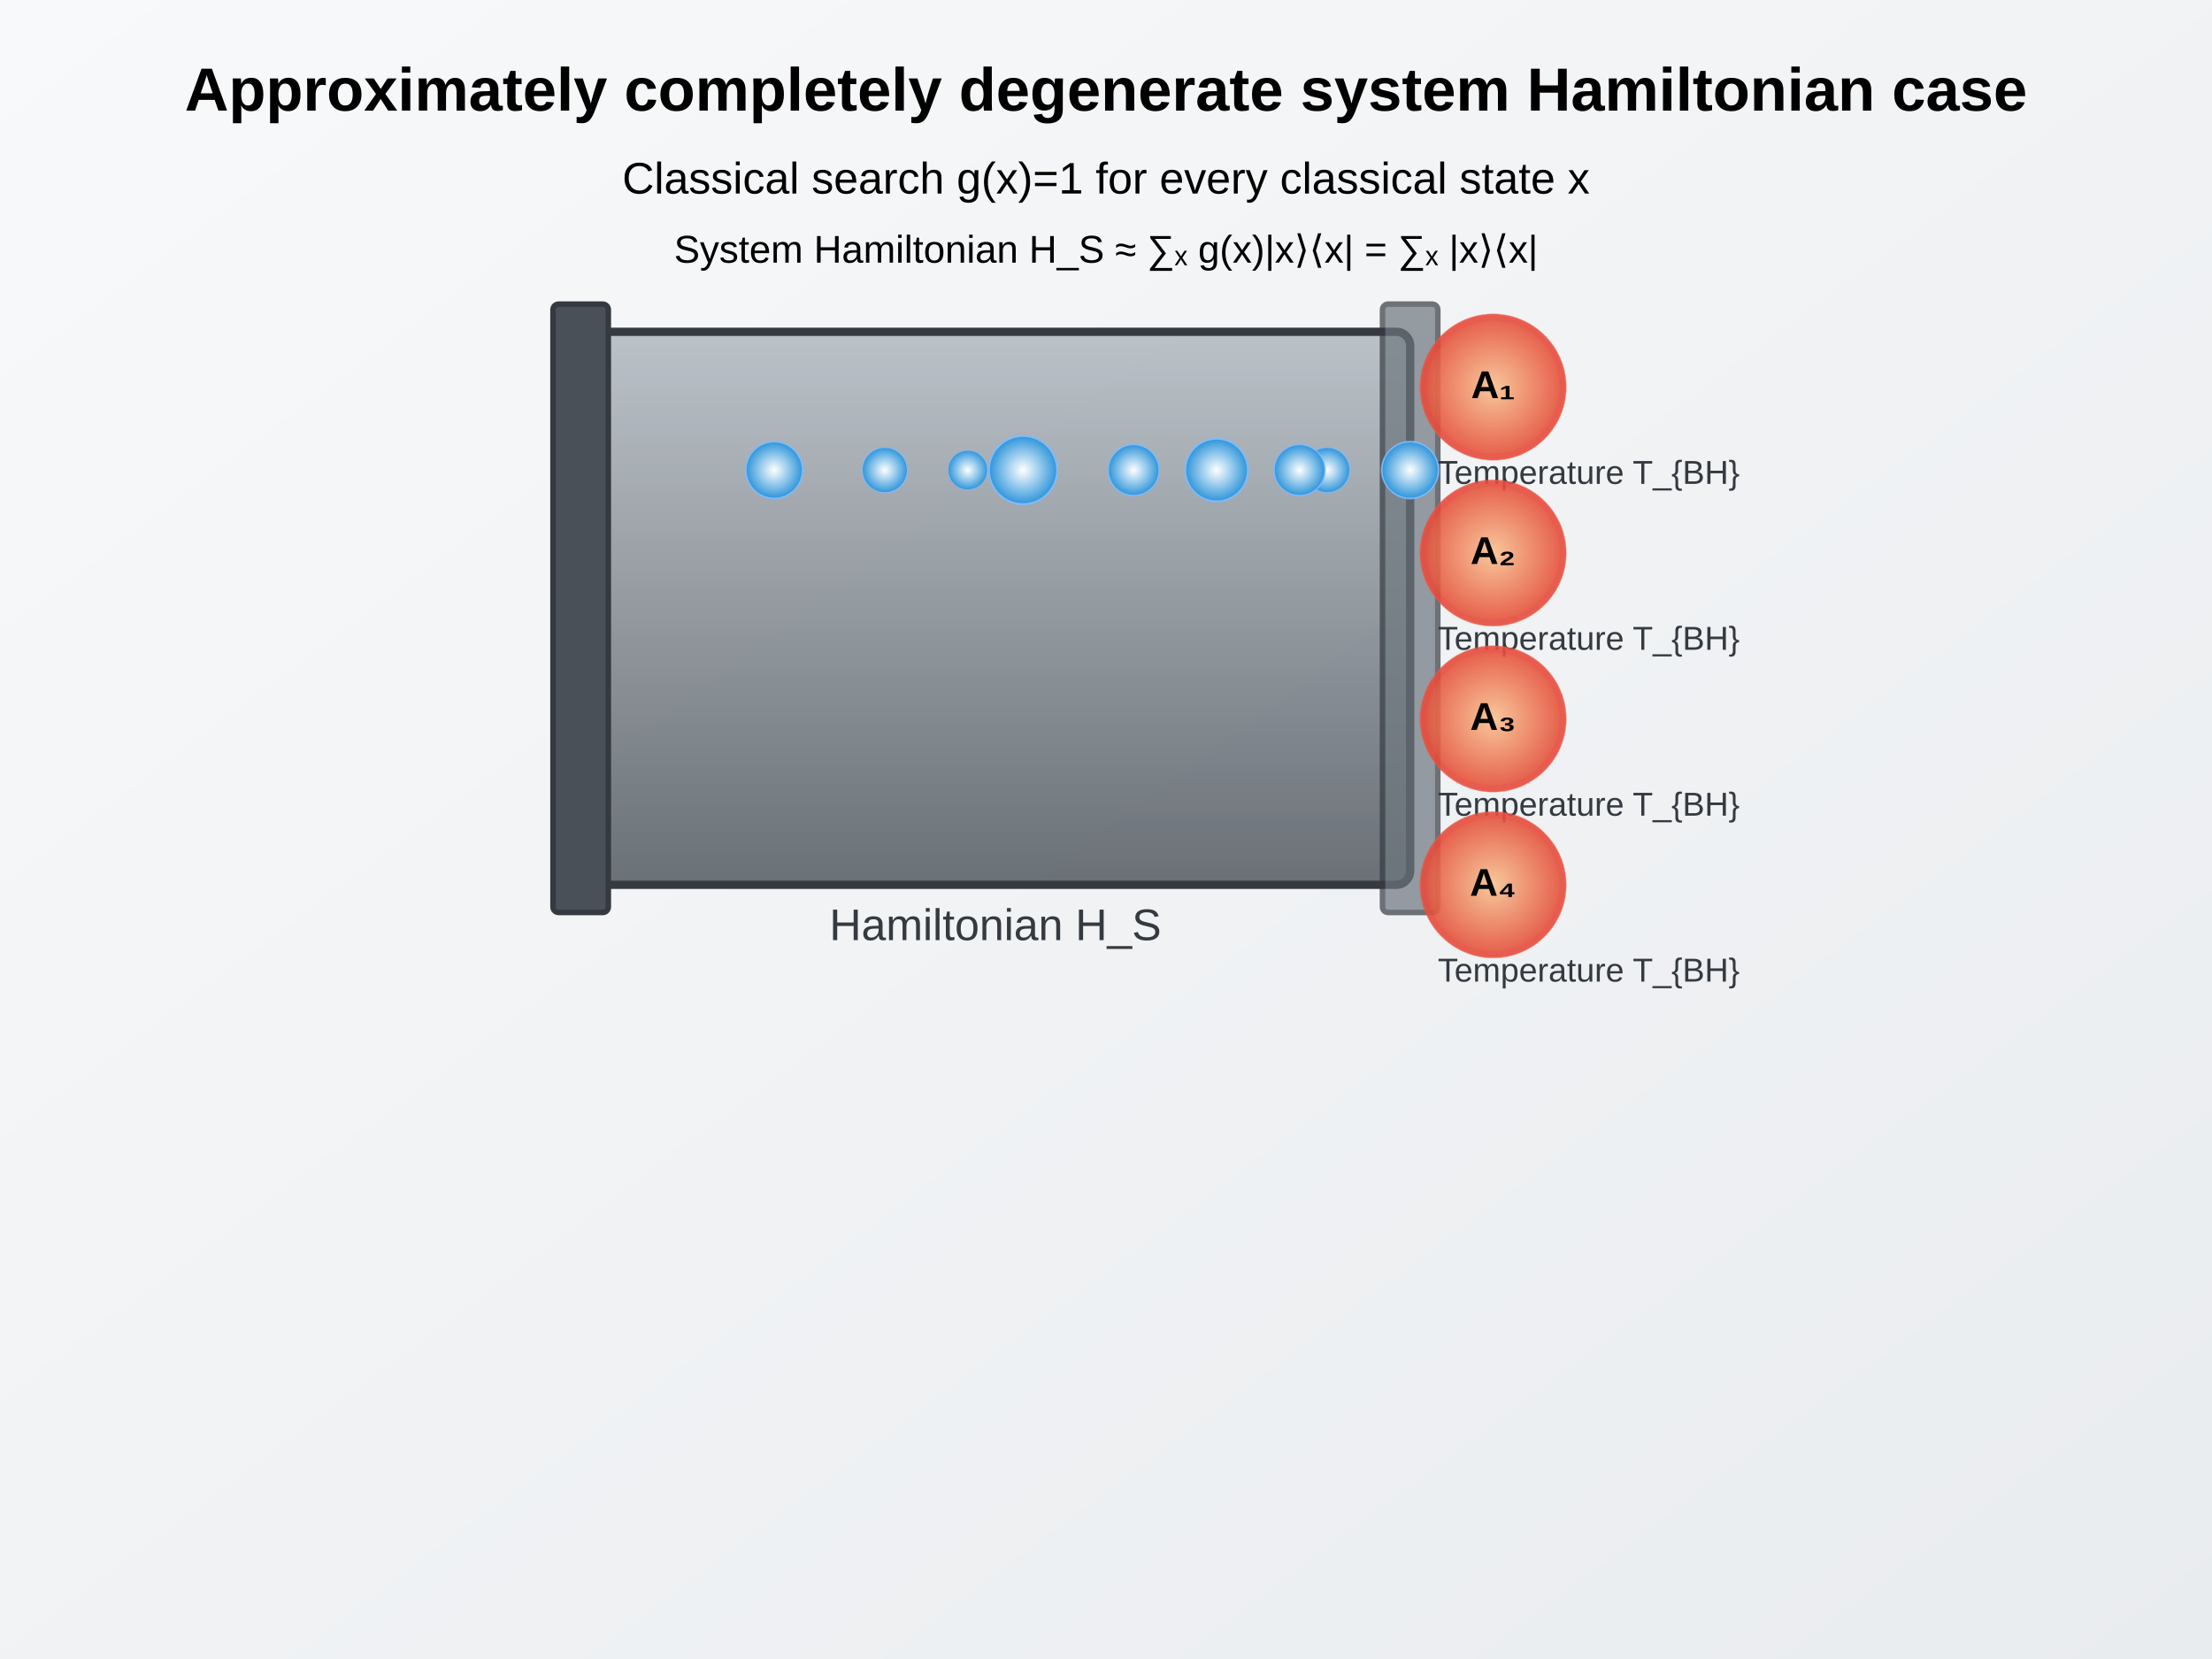
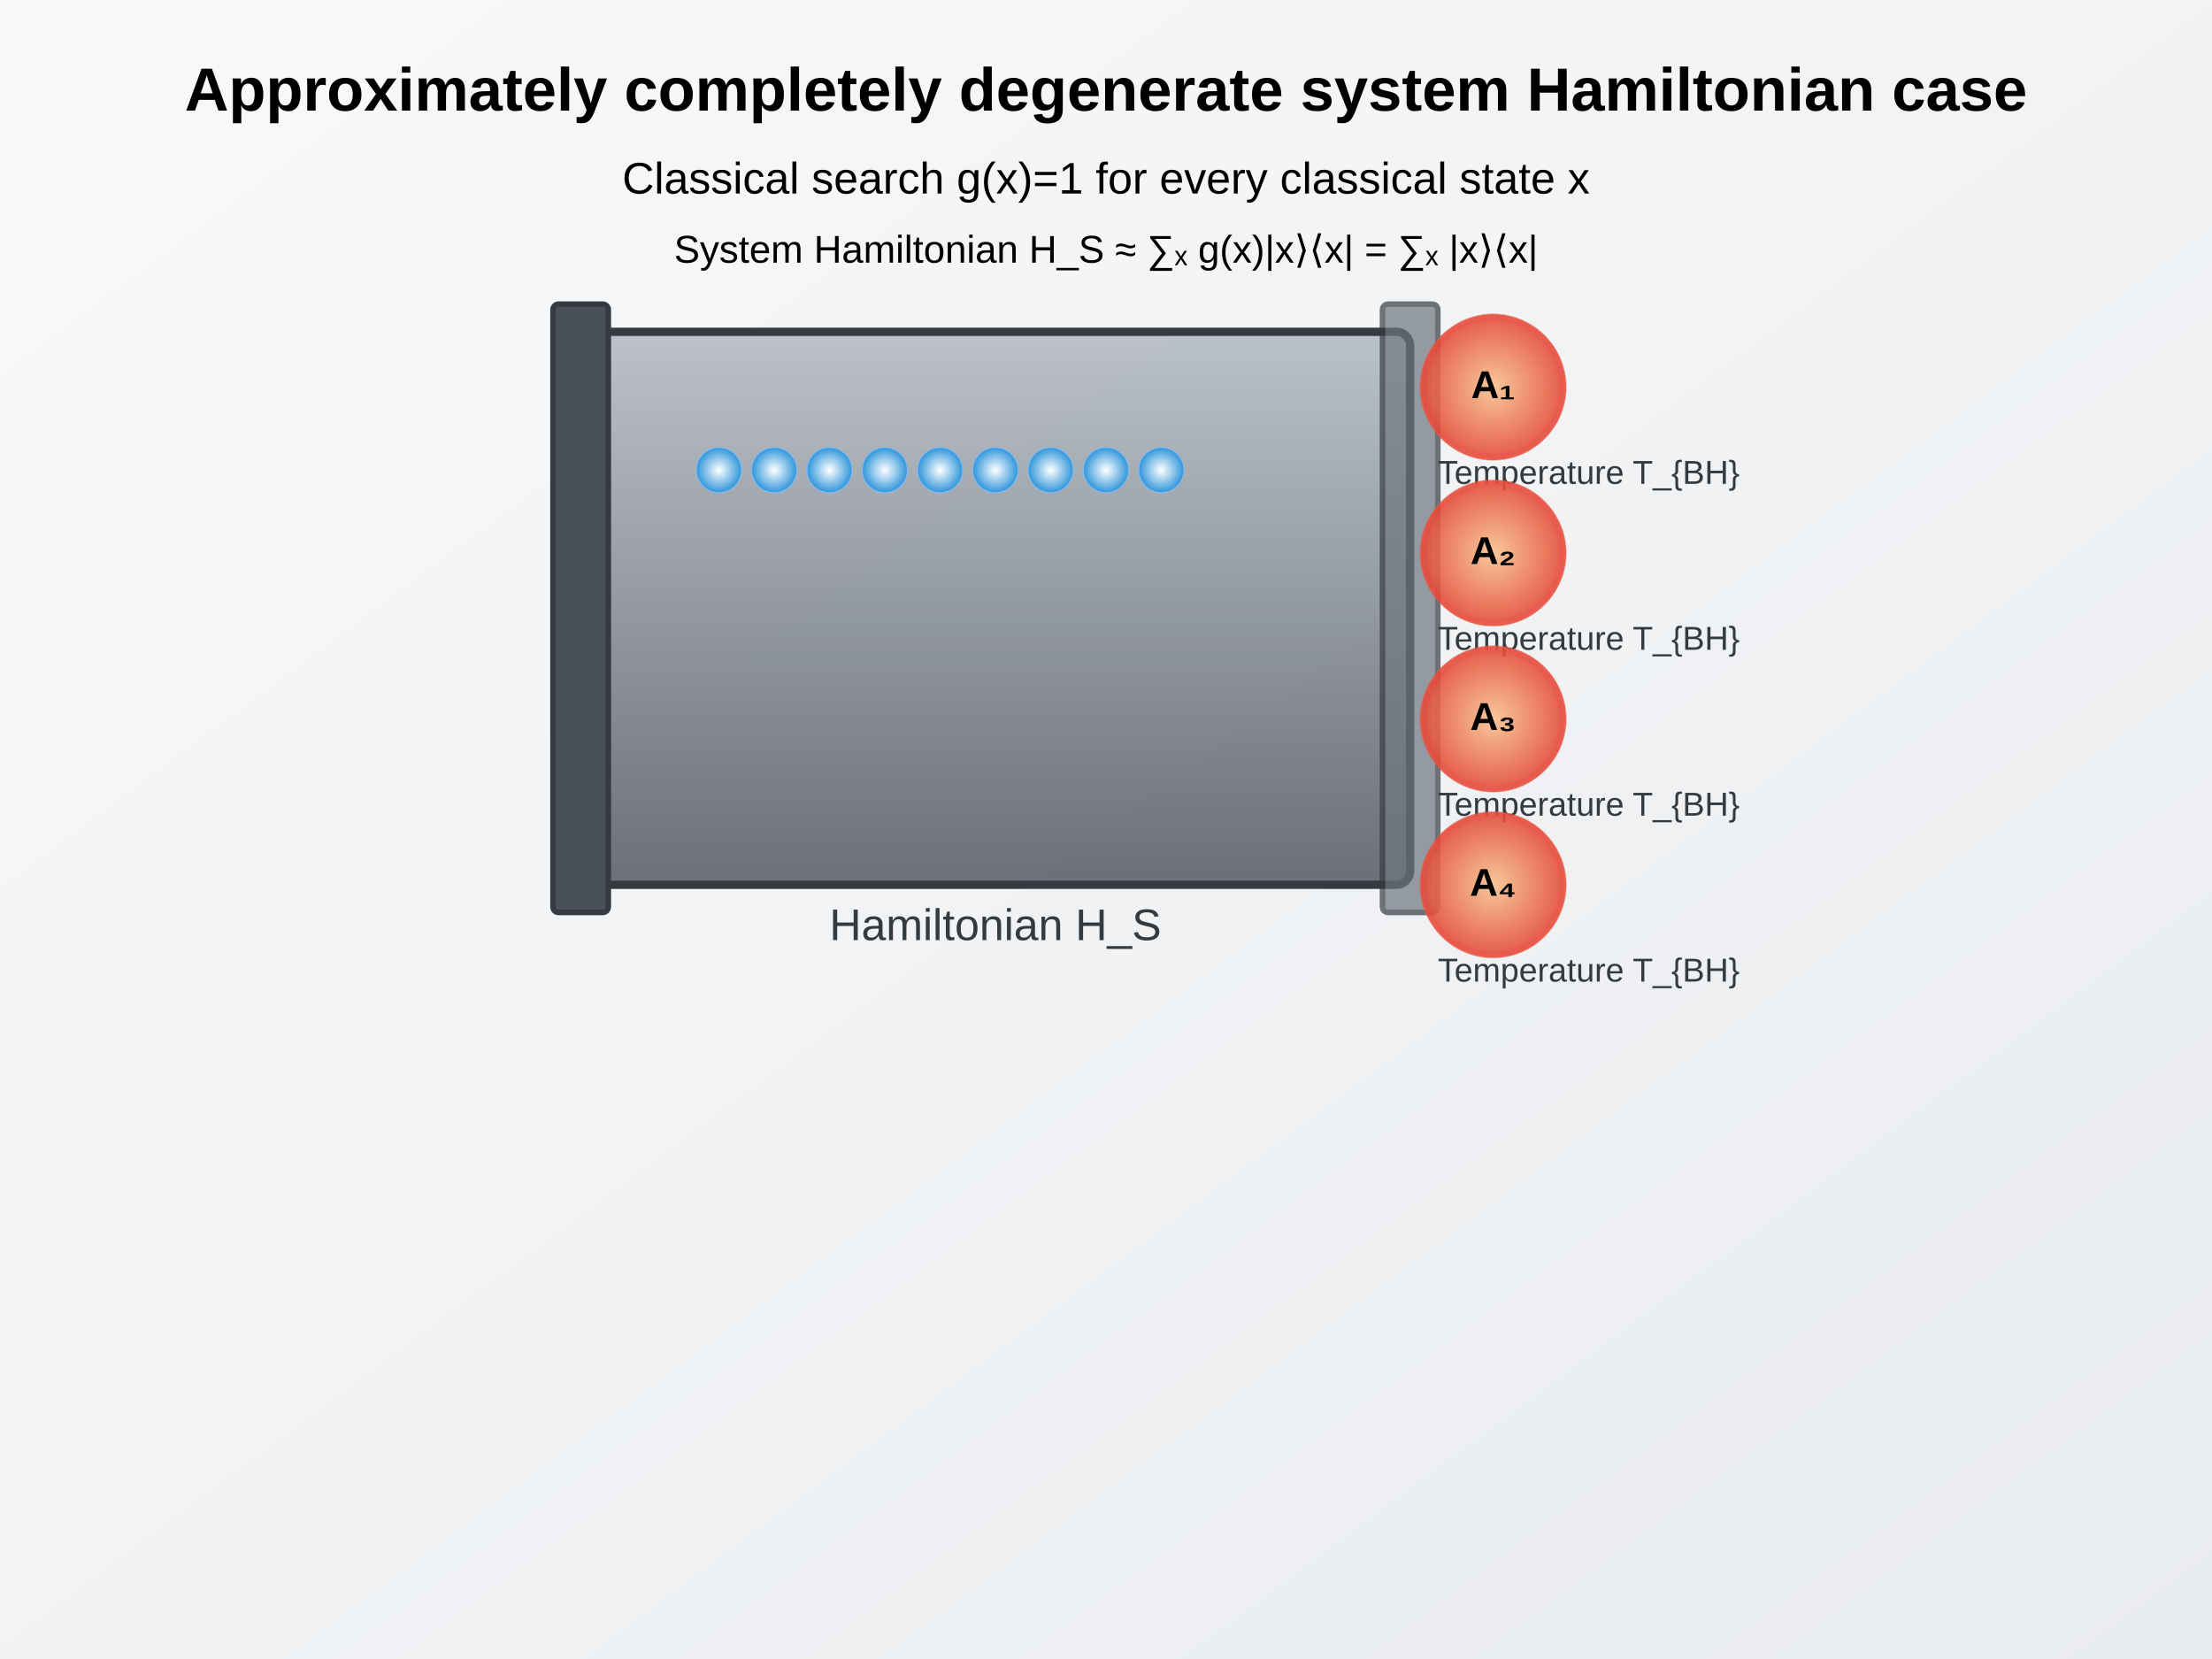
<svg xmlns="http://www.w3.org/2000/svg" viewBox="0 0 800 600">
  <defs>
    <linearGradient id="bg_grad" x1="0%" y1="0%" x2="100%" y2="100%">
      <stop offset="0%" style="stop-color:#f8f9fa;stop-opacity:1" />
      <stop offset="100%" style="stop-color:#e9ecef;stop-opacity:1" />
    </linearGradient>
    <linearGradient id="cavity_grad" x1="0%" y1="0%" x2="0%" y2="100%">
      <stop offset="0%" style="stop-color:#adb5bd;stop-opacity:0.8" />
      <stop offset="100%" style="stop-color:#495057;stop-opacity:0.8" />
    </linearGradient>
    <radialGradient id="atom_grad" cx="50%" cy="50%" r="50%" fx="50%" fy="50%">
      <stop offset="0%" style="stop-color:#f8c291;stop-opacity:1" />
      <stop offset="100%" style="stop-color:#e55039;stop-opacity:1" />
    </radialGradient>
    <radialGradient id="photon_grad" cx="50%" cy="50%" r="50%" fx="50%" fy="50%">
      <stop offset="0%" style="stop-color:#ffffff;stop-opacity:1" />
      <stop offset="100%" style="stop-color:#3498db;stop-opacity:1" />
    </radialGradient>
    <filter id="atom_glow" x="-50%" y="-50%" width="200%" height="200%">
      <feGaussianBlur in="SourceGraphic" stdDeviation="3" result="blur" />
      <feColorMatrix in="blur" type="matrix" values="1 0 0 0 0  0 1 0 0 0  0 0 1 0 0  0 0 0 18 -7" result="glow" />
      <feBlend in="SourceGraphic" in2="glow" mode="normal" />
    </filter>
    <filter id="photon_glow" x="-50%" y="-50%" width="200%" height="200%">
      <feGaussianBlur in="SourceGraphic" stdDeviation="4" result="blur" />
      <feColorMatrix in="blur" type="matrix" values="0 0 0 0 0.2  0 0 0 0 0.5  0 0 1 0 1  0 0 0 20 -7" result="glow" />
      <feBlend in="SourceGraphic" in2="glow" mode="normal" />
    </filter>
  </defs>
  <rect width="800" height="600" fill="url(#bg_grad)" />
  <text x="400" y="40" font-family="Arial" font-size="22" text-anchor="middle" font-weight="bold">
    Approximately completely degenerate system Hamiltonian case
  </text>
  <text x="400" y="70" font-family="Arial" font-size="16" text-anchor="middle">
    Classical search g(x)=1 for every classical state x
  </text>
  <text x="400" y="95" font-family="Arial" font-size="14" text-anchor="middle">
    System Hamiltonian H_S ≈ ∑ₓ g(x)|x⟩⟨x| = ∑ₓ |x⟩⟨x|
  </text>
  <g transform="translate(250, 170)">
    <rect x="-40" y="-50" width="300" height="200" rx="5" ry="5" fill="url(#cavity_grad)" stroke="#343a40" stroke-width="3" />
    <rect x="-50" y="-60" width="20" height="220" rx="2" ry="2" fill="#495057" stroke="#343a40" stroke-width="2" />
    <rect x="250" y="-60" width="20" height="220" rx="2" ry="2" fill="#6c757d" stroke="#343a40" stroke-width="2" opacity="0.7" />
-     <circle cx="30" cy="0" r="10" fill="url(#photon_grad)" filter="url(#photon_glow)" />
+     <circle cx="10" cy="0" r="8" fill="url(#photon_grad)" filter="url(#photon_glow)" />
+     <circle cx="30" cy="0" r="8" fill="url(#photon_grad)" filter="url(#photon_glow)" />
+     <circle cx="50" cy="0" r="8" fill="url(#photon_grad)" filter="url(#photon_glow)" />
    <circle cx="70" cy="0" r="8" fill="url(#photon_grad)" filter="url(#photon_glow)" />
-     <circle cx="120" cy="0" r="12" fill="url(#photon_grad)" filter="url(#photon_glow)" />
-     <circle cx="160" cy="0" r="9" fill="url(#photon_grad)" filter="url(#photon_glow)" />
-     <circle cx="190" cy="0" r="11" fill="url(#photon_grad)" filter="url(#photon_glow)" />
-     <circle cx="230" cy="0" r="8" fill="url(#photon_grad)" filter="url(#photon_glow)" />
-     <circle cx="260" cy="0" r="10" fill="url(#photon_grad)" filter="url(#photon_glow)" />
-     <circle cx="100" cy="0" r="7" fill="url(#photon_grad)" filter="url(#photon_glow)" />
-     <circle cx="220" cy="0" r="9" fill="url(#photon_grad)" filter="url(#photon_glow)" />
+     <circle cx="90" cy="0" r="8" fill="url(#photon_grad)" filter="url(#photon_glow)" />
+     <circle cx="110" cy="0" r="8" fill="url(#photon_grad)" filter="url(#photon_glow)" />
+     <circle cx="130" cy="0" r="8" fill="url(#photon_grad)" filter="url(#photon_glow)" />
+     <circle cx="150" cy="0" r="8" fill="url(#photon_grad)" filter="url(#photon_glow)" />
+     <circle cx="170" cy="0" r="8" fill="url(#photon_grad)" filter="url(#photon_glow)" />
    <text x="110" y="170" font-family="Arial" font-size="16" text-anchor="middle" fill="#343a40">Hamiltonian H_S</text>
  </g>
  <g transform="translate(430, 310)">
    <circle cx="110" cy="-170" r="25" fill="url(#atom_grad)" stroke="#e74c3c" stroke-width="2" filter="url(#atom_glow)" opacity="0.9" />
    <text x="110" y="-170" font-family="Arial" font-size="14" text-anchor="middle" dominant-baseline="middle" font-weight="bold">A₁</text>
    <text x="90" y="-135" font-family="Arial" font-size="12" text-anchor="start" fill="#343a40">Temperature T_{BH}</text>
  </g>
  <g transform="translate(430, 370)">
    <circle cx="110" cy="-170" r="25" fill="url(#atom_grad)" stroke="#e74c3c" stroke-width="2" filter="url(#atom_glow)" opacity="0.9" />
    <text x="110" y="-170" font-family="Arial" font-size="14" text-anchor="middle" dominant-baseline="middle" font-weight="bold">A₂</text>
    <text x="90" y="-135" font-family="Arial" font-size="12" text-anchor="start" fill="#343a40">Temperature T_{BH}</text>
  </g>
  <g transform="translate(430, 430)">
    <circle cx="110" cy="-170" r="25" fill="url(#atom_grad)" stroke="#e74c3c" stroke-width="2" filter="url(#atom_glow)" opacity="0.9" />
    <text x="110" y="-170" font-family="Arial" font-size="14" text-anchor="middle" dominant-baseline="middle" font-weight="bold">A₃</text>
    <text x="90" y="-135" font-family="Arial" font-size="12" text-anchor="start" fill="#343a40">Temperature T_{BH}</text>
  </g>
  <g transform="translate(430, 490)">
    <circle cx="110" cy="-170" r="25" fill="url(#atom_grad)" stroke="#e74c3c" stroke-width="2" filter="url(#atom_glow)" opacity="0.9" />
    <text x="110" y="-170" font-family="Arial" font-size="14" text-anchor="middle" dominant-baseline="middle" font-weight="bold">A₄</text>
    <text x="90" y="-135" font-family="Arial" font-size="12" text-anchor="start" fill="#343a40">Temperature T_{BH}</text>
  </g>
</svg>
